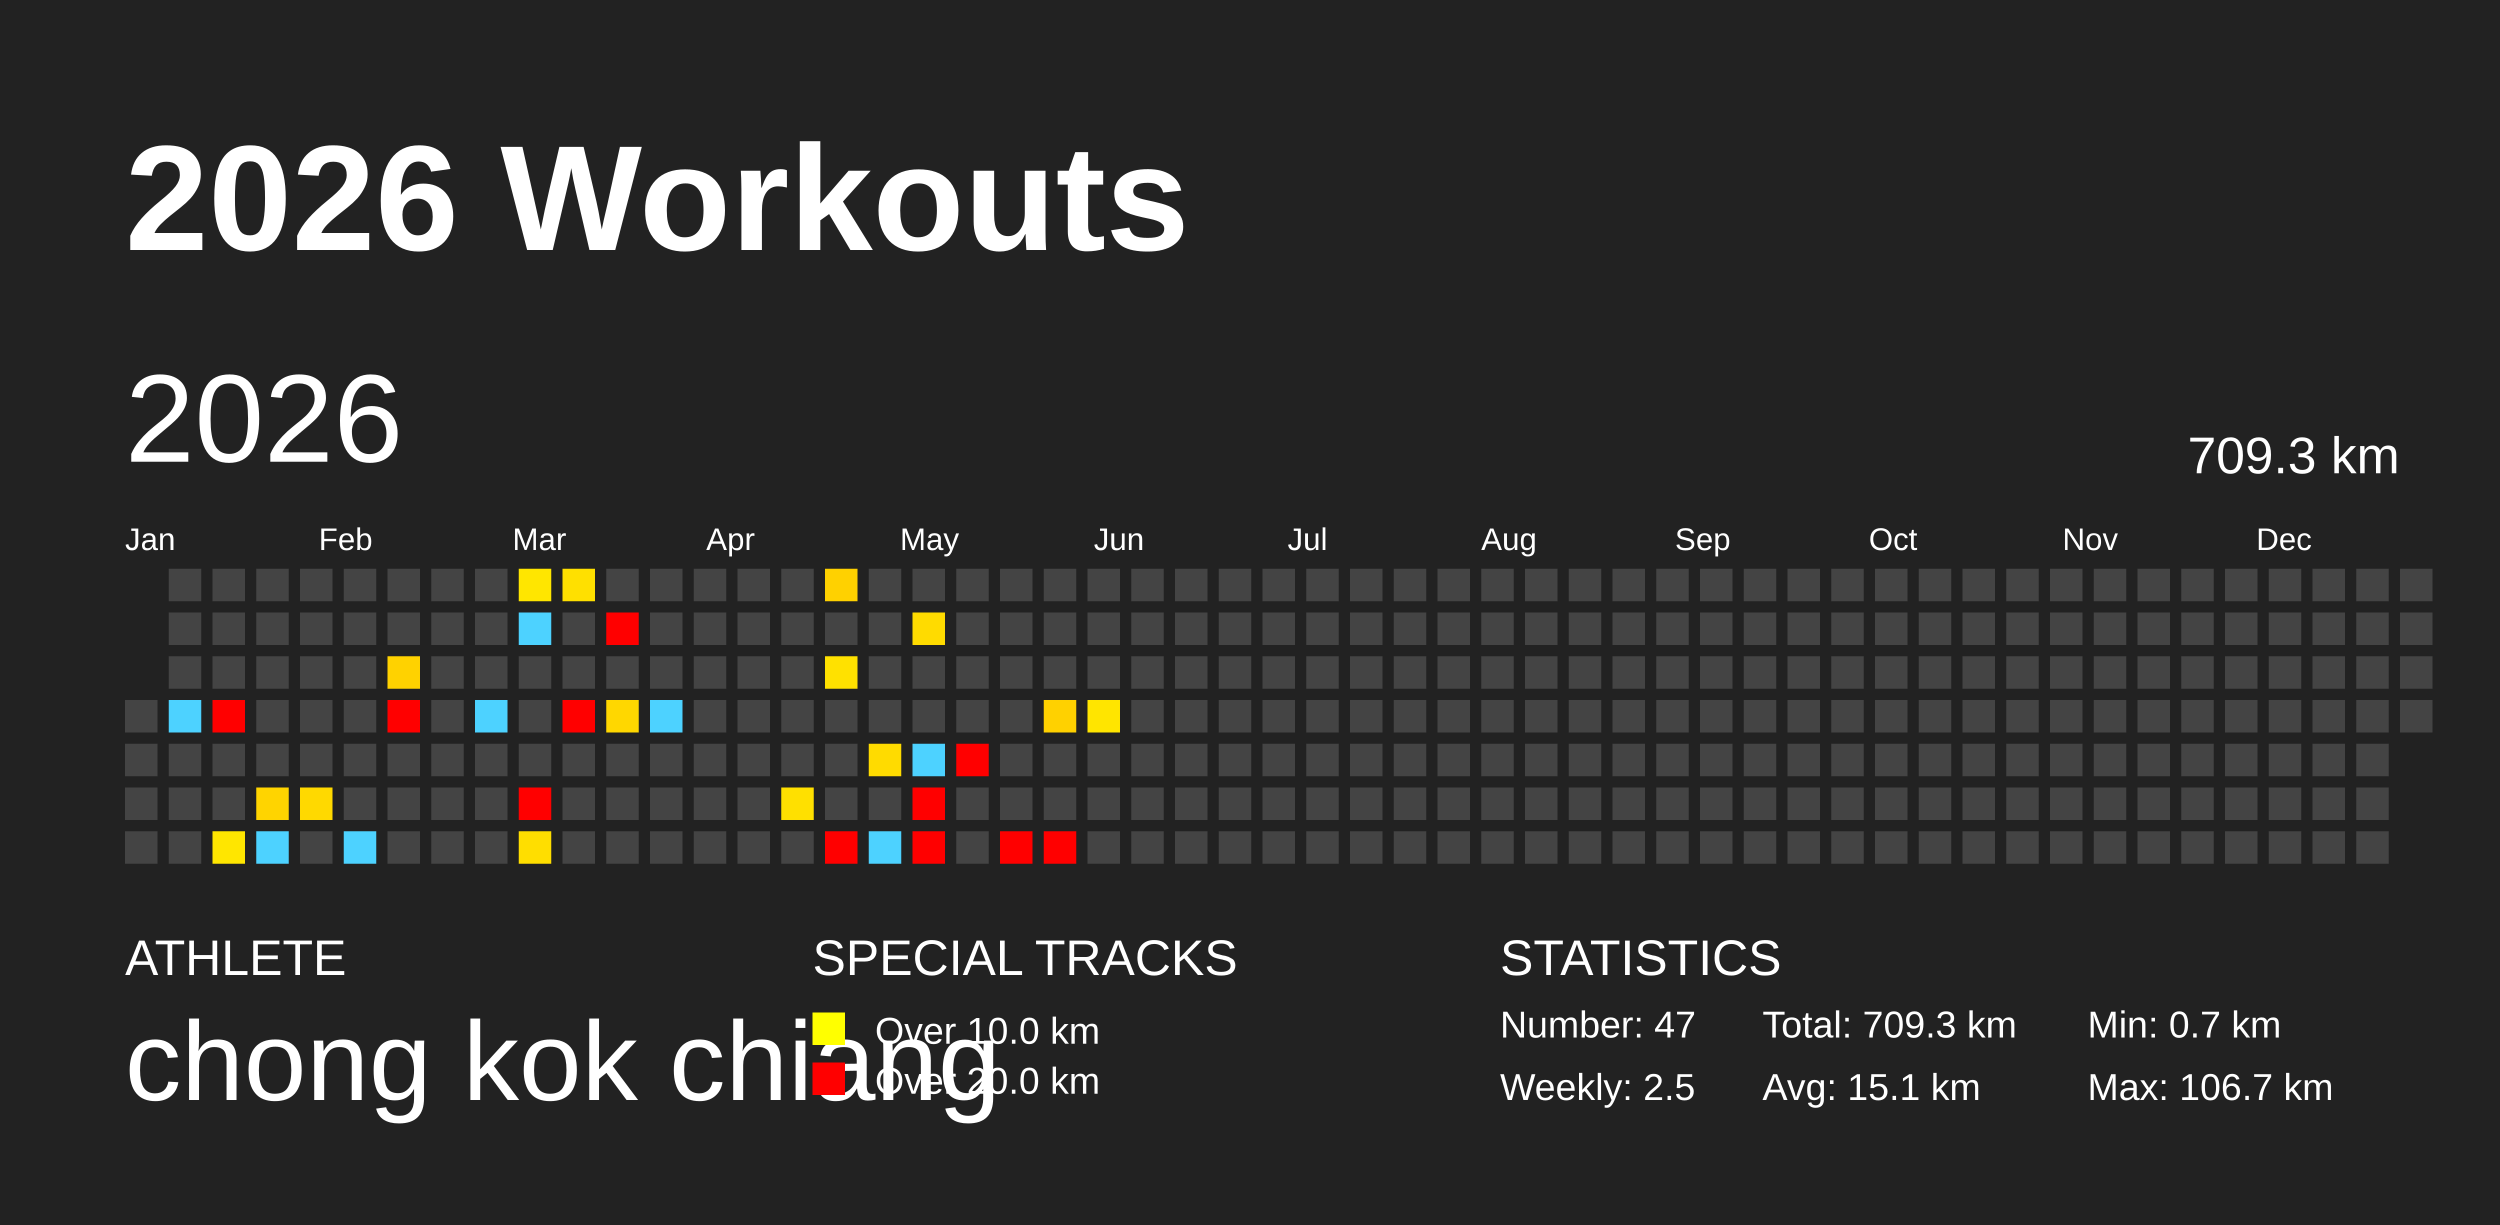
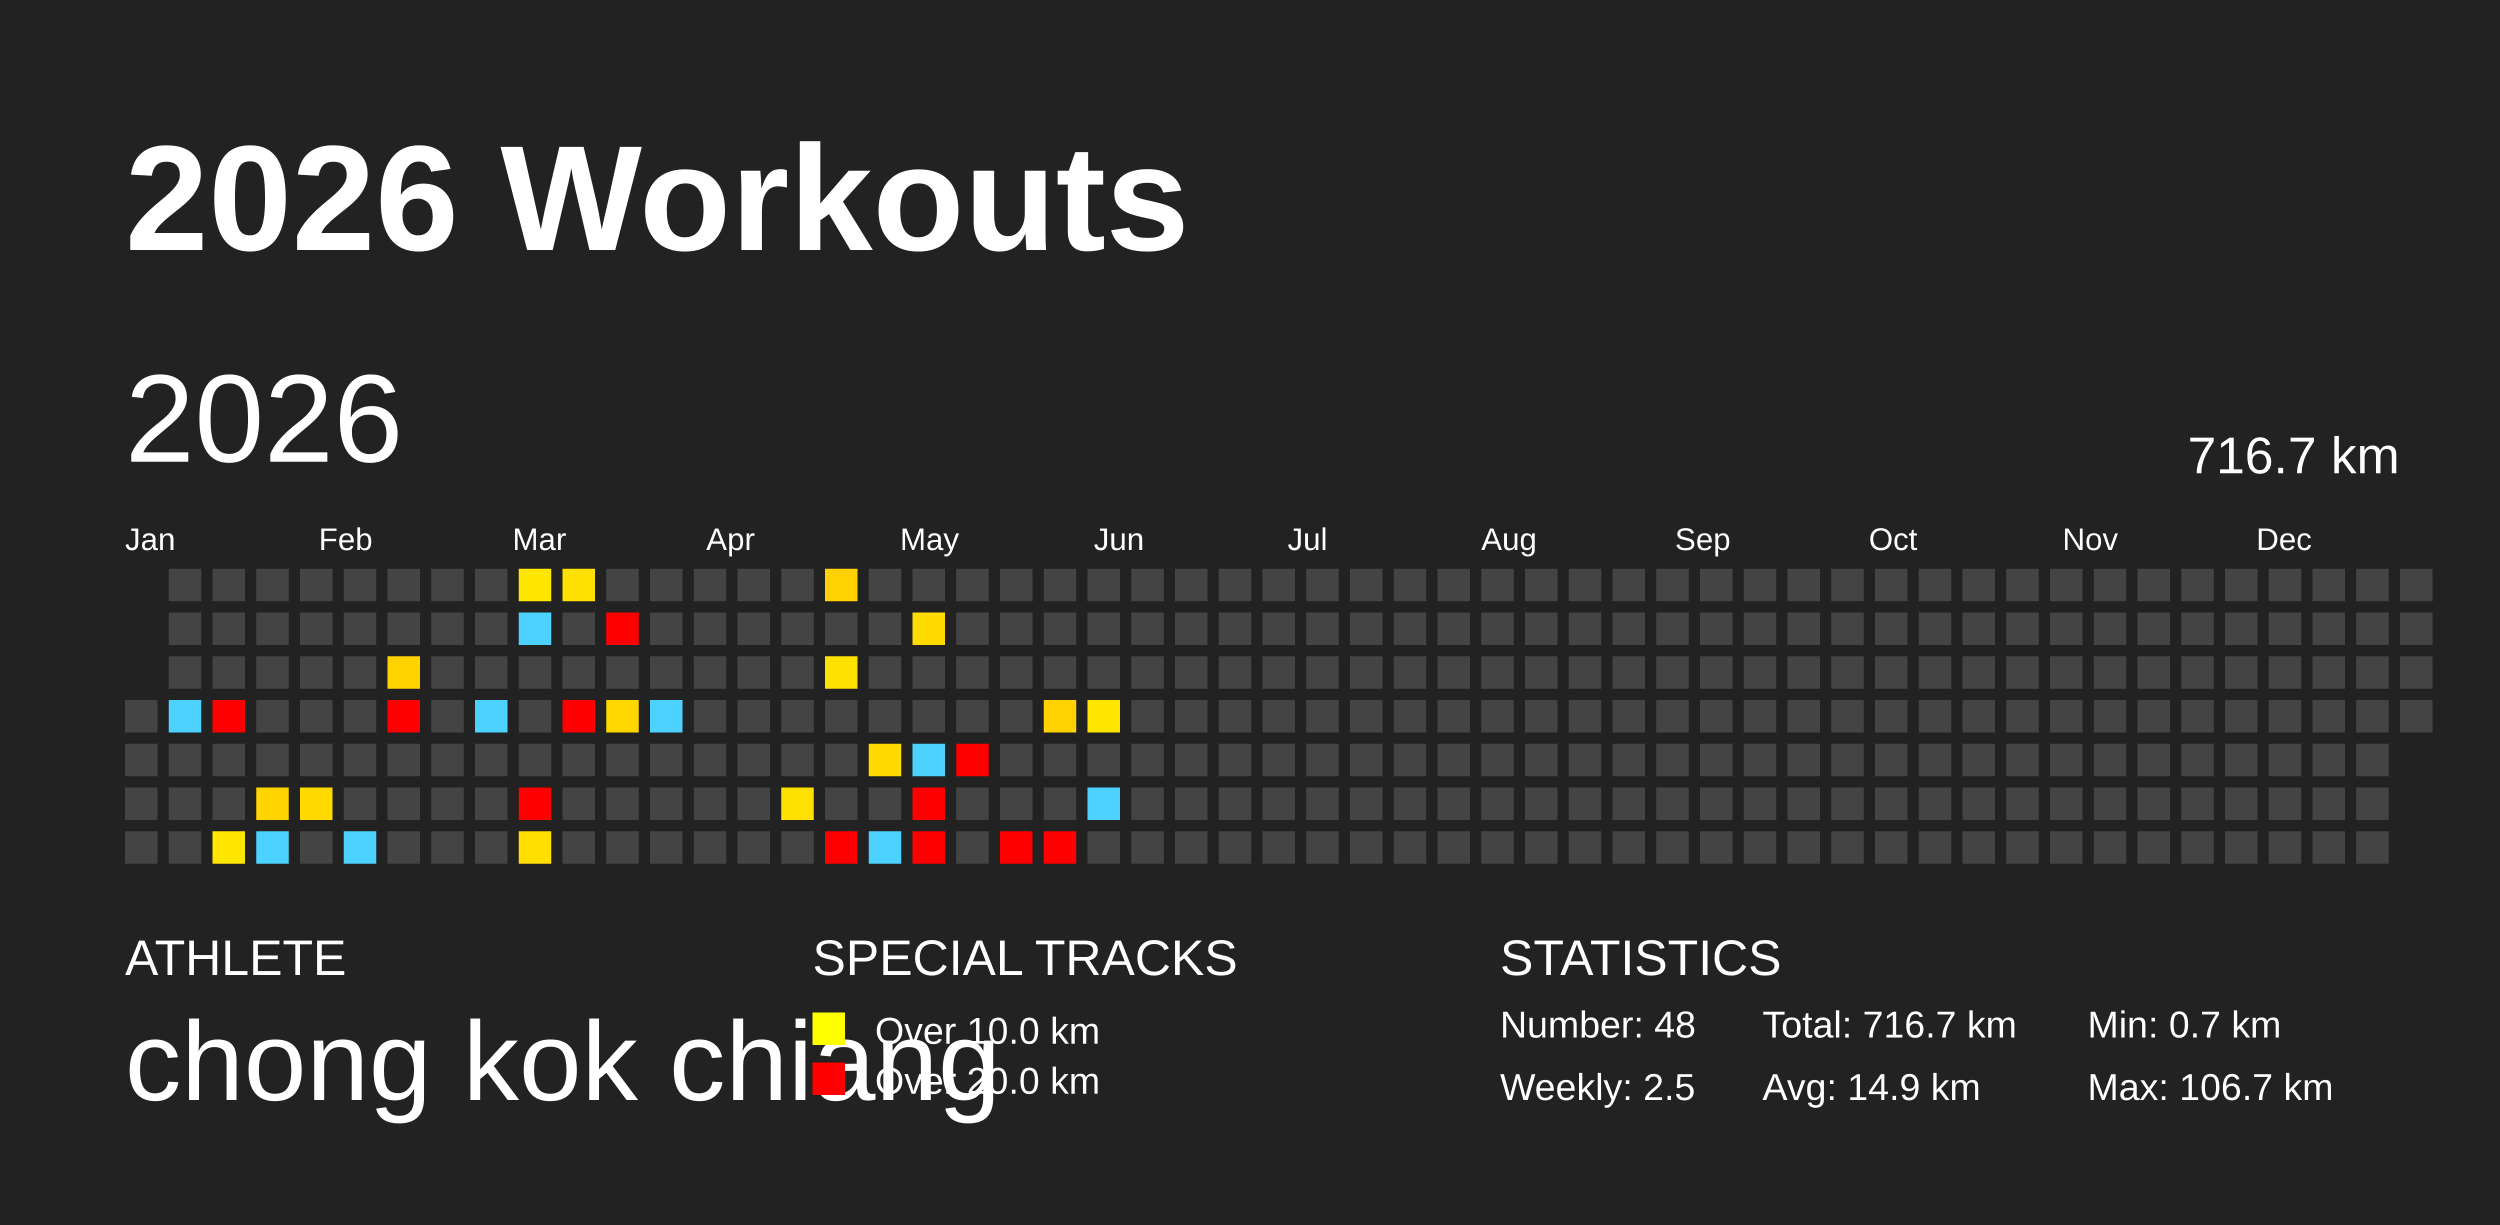
<svg xmlns="http://www.w3.org/2000/svg" baseProfile="full" height="98mm" version="1.1" viewBox="0,0,200,98" width="200mm">
  <defs />
  <rect fill="#222222" height="98" width="200" x="0" y="0" />
  <text fill="#FFFFFF" style="font-size:12px; font-family:Arial; font-weight:bold;" x="10" y="20">2026 Workouts</text>
  <text fill="#FFFFFF" style="font-size:4px; font-family:Arial" x="10" y="78">ATHLETE</text>
  <text fill="#FFFFFF" style="font-size:9px; font-family:Arial" x="10" y="88">chong kok chiang</text>
  <text fill="#FFFFFF" style="font-size:4px; font-family:Arial" x="65" y="78">SPECIAL TRACKS</text>
  <rect fill="yellow" height="2.6" width="2.6" x="65" y="81" />
  <text fill="#FFFFFF" style="font-size:3px; font-family:Arial" x="70" y="83.5">Over 10.0 km</text>
  <rect fill="red" height="2.6" width="2.6" x="65" y="85" />
  <text fill="#FFFFFF" style="font-size:3px; font-family:Arial" x="70" y="87.5">Over 20.0 km</text>
  <text fill="#FFFFFF" style="font-size:4px; font-family:Arial" x="120" y="78">STATISTICS</text>
-   <text fill="#FFFFFF" style="font-size:3px; font-family:Arial" x="120" y="83">Number: 47</text>
+   <text fill="#FFFFFF" style="font-size:3px; font-family:Arial" x="120" y="83">Number: 48</text>
  <text fill="#FFFFFF" style="font-size:3px; font-family:Arial" x="120" y="88">Weekly: 2.5</text>
-   <text fill="#FFFFFF" style="font-size:3px; font-family:Arial" x="141" y="83">Total: 709.3 km</text>
-   <text fill="#FFFFFF" style="font-size:3px; font-family:Arial" x="141" y="88">Avg: 15.1 km</text>
+   <text fill="#FFFFFF" style="font-size:3px; font-family:Arial" x="141" y="83">Total: 716.7 km</text>
+   <text fill="#FFFFFF" style="font-size:3px; font-family:Arial" x="141" y="88">Avg: 14.9 km</text>
  <text fill="#FFFFFF" style="font-size:3px; font-family:Arial" x="167" y="83">Min: 0.7 km</text>
  <text fill="#FFFFFF" style="font-size:3px; font-family:Arial" x="167" y="88">Max: 106.7 km</text>
  <text dominant-baseline="hanging" fill="#FFFFFF" style="font-size:10.0px; font-family:Arial;" x="10" y="30">2026</text>
-   <text dominant-baseline="hanging" fill="#FFFFFF" style="font-size:4.125px; font-family:Arial;" x="175" y="35">709.3 km</text>
+   <text dominant-baseline="hanging" fill="#FFFFFF" style="font-size:4.125px; font-family:Arial;" x="175" y="35">716.7 km</text>
  <text fill="#FFFFFF" style="font-size:2.5px; font-family:Arial" x="10.0" y="44">Jan</text>
  <text fill="#FFFFFF" style="font-size:2.5px; font-family:Arial" x="25.5" y="44">Feb</text>
  <text fill="#FFFFFF" style="font-size:2.5px; font-family:Arial" x="41.0" y="44">Mar</text>
  <text fill="#FFFFFF" style="font-size:2.5px; font-family:Arial" x="56.5" y="44">Apr</text>
  <text fill="#FFFFFF" style="font-size:2.5px; font-family:Arial" x="72.0" y="44">May</text>
  <text fill="#FFFFFF" style="font-size:2.5px; font-family:Arial" x="87.5" y="44">Jun</text>
  <text fill="#FFFFFF" style="font-size:2.5px; font-family:Arial" x="103.0" y="44">Jul</text>
  <text fill="#FFFFFF" style="font-size:2.5px; font-family:Arial" x="118.5" y="44">Aug</text>
  <text fill="#FFFFFF" style="font-size:2.5px; font-family:Arial" x="134.0" y="44">Sep</text>
  <text fill="#FFFFFF" style="font-size:2.5px; font-family:Arial" x="149.5" y="44">Oct</text>
  <text fill="#FFFFFF" style="font-size:2.5px; font-family:Arial" x="165.0" y="44">Nov</text>
  <text fill="#FFFFFF" style="font-size:2.5px; font-family:Arial" x="180.5" y="44">Dec</text>
  <rect fill="#444444" height="2.6" width="2.6" x="10.0" y="56.0" />
  <rect fill="#444444" height="2.6" width="2.6" x="10.0" y="59.5" />
  <rect fill="#444444" height="2.6" width="2.6" x="10.0" y="63.0" />
  <rect fill="#444444" height="2.6" width="2.6" x="10.0" y="66.5" />
  <rect fill="#444444" height="2.6" width="2.6" x="13.5" y="45.5" />
  <rect fill="#444444" height="2.6" width="2.6" x="13.5" y="49.0" />
  <rect fill="#444444" height="2.6" width="2.6" x="13.5" y="52.5" />
  <rect fill="#4dd2ff" height="2.6" width="2.6" x="13.5" y="56.0" />
  <rect fill="#444444" height="2.6" width="2.6" x="13.5" y="59.5" />
  <rect fill="#444444" height="2.6" width="2.6" x="13.5" y="63.0" />
  <rect fill="#444444" height="2.6" width="2.6" x="13.5" y="66.5" />
  <rect fill="#444444" height="2.6" width="2.6" x="17.0" y="45.5" />
  <rect fill="#444444" height="2.6" width="2.6" x="17.0" y="49.0" />
  <rect fill="#444444" height="2.6" width="2.6" x="17.0" y="52.5" />
  <rect fill="red" height="2.6" width="2.6" x="17.0" y="56.0" />
  <rect fill="#444444" height="2.6" width="2.6" x="17.0" y="59.5" />
  <rect fill="#444444" height="2.6" width="2.6" x="17.0" y="63.0" />
  <rect fill="#ffe600" height="2.6" width="2.6" x="17.0" y="66.5" />
  <rect fill="#444444" height="2.6" width="2.6" x="20.5" y="45.5" />
  <rect fill="#444444" height="2.6" width="2.6" x="20.5" y="49.0" />
  <rect fill="#444444" height="2.6" width="2.6" x="20.5" y="52.5" />
  <rect fill="#444444" height="2.6" width="2.6" x="20.5" y="56.0" />
  <rect fill="#444444" height="2.6" width="2.6" x="20.5" y="59.5" />
  <rect fill="#ffd400" height="2.6" width="2.6" x="20.5" y="63.0" />
  <rect fill="#4dd2ff" height="2.6" width="2.6" x="20.5" y="66.5" />
  <rect fill="#444444" height="2.6" width="2.6" x="24.0" y="45.5" />
  <rect fill="#444444" height="2.6" width="2.6" x="24.0" y="49.0" />
  <rect fill="#444444" height="2.6" width="2.6" x="24.0" y="52.5" />
  <rect fill="#444444" height="2.6" width="2.6" x="24.0" y="56.0" />
  <rect fill="#444444" height="2.6" width="2.6" x="24.0" y="59.5" />
  <rect fill="#ffd900" height="2.6" width="2.6" x="24.0" y="63.0" />
  <rect fill="#444444" height="2.6" width="2.6" x="24.0" y="66.5" />
  <rect fill="#444444" height="2.6" width="2.6" x="27.5" y="45.5" />
  <rect fill="#444444" height="2.6" width="2.6" x="27.5" y="49.0" />
  <rect fill="#444444" height="2.6" width="2.6" x="27.5" y="52.5" />
  <rect fill="#444444" height="2.6" width="2.6" x="27.5" y="56.0" />
  <rect fill="#444444" height="2.6" width="2.6" x="27.5" y="59.5" />
  <rect fill="#444444" height="2.6" width="2.6" x="27.5" y="63.0" />
  <rect fill="#4dd2ff" height="2.6" width="2.6" x="27.5" y="66.5" />
  <rect fill="#444444" height="2.6" width="2.6" x="31.0" y="45.5" />
  <rect fill="#444444" height="2.6" width="2.6" x="31.0" y="49.0" />
  <rect fill="#ffd200" height="2.6" width="2.6" x="31.0" y="52.5" />
  <rect fill="red" height="2.6" width="2.6" x="31.0" y="56.0" />
  <rect fill="#444444" height="2.6" width="2.6" x="31.0" y="59.5" />
  <rect fill="#444444" height="2.6" width="2.6" x="31.0" y="63.0" />
  <rect fill="#444444" height="2.6" width="2.6" x="31.0" y="66.5" />
  <rect fill="#444444" height="2.6" width="2.6" x="34.5" y="45.5" />
  <rect fill="#444444" height="2.6" width="2.6" x="34.5" y="49.0" />
  <rect fill="#444444" height="2.6" width="2.6" x="34.5" y="52.5" />
  <rect fill="#444444" height="2.6" width="2.6" x="34.5" y="56.0" />
  <rect fill="#444444" height="2.6" width="2.6" x="34.5" y="59.5" />
  <rect fill="#444444" height="2.6" width="2.6" x="34.5" y="63.0" />
  <rect fill="#444444" height="2.6" width="2.6" x="34.5" y="66.5" />
  <rect fill="#444444" height="2.6" width="2.6" x="38.0" y="45.5" />
  <rect fill="#444444" height="2.6" width="2.6" x="38.0" y="49.0" />
  <rect fill="#444444" height="2.6" width="2.6" x="38.0" y="52.5" />
  <rect fill="#4dd2ff" height="2.6" width="2.6" x="38.0" y="56.0" />
  <rect fill="#444444" height="2.6" width="2.6" x="38.0" y="59.5" />
  <rect fill="#444444" height="2.6" width="2.6" x="38.0" y="63.0" />
  <rect fill="#444444" height="2.6" width="2.6" x="38.0" y="66.5" />
  <rect fill="#ffe600" height="2.6" width="2.6" x="41.5" y="45.5" />
  <rect fill="#4dd2ff" height="2.6" width="2.6" x="41.5" y="49.0" />
  <rect fill="#444444" height="2.6" width="2.6" x="41.5" y="52.5" />
  <rect fill="#444444" height="2.6" width="2.6" x="41.5" y="56.0" />
  <rect fill="#444444" height="2.6" width="2.6" x="41.5" y="59.5" />
  <rect fill="red" height="2.6" width="2.6" x="41.5" y="63.0" />
  <rect fill="#ffde00" height="2.6" width="2.6" x="41.5" y="66.5" />
  <rect fill="#ffe000" height="2.6" width="2.6" x="45.0" y="45.5" />
  <rect fill="#444444" height="2.6" width="2.6" x="45.0" y="49.0" />
  <rect fill="#444444" height="2.6" width="2.6" x="45.0" y="52.5" />
  <rect fill="red" height="2.6" width="2.6" x="45.0" y="56.0" />
  <rect fill="#444444" height="2.6" width="2.6" x="45.0" y="59.5" />
  <rect fill="#444444" height="2.6" width="2.6" x="45.0" y="63.0" />
  <rect fill="#444444" height="2.6" width="2.6" x="45.0" y="66.5" />
  <rect fill="#444444" height="2.6" width="2.6" x="48.5" y="45.5" />
  <rect fill="red" height="2.6" width="2.6" x="48.5" y="49.0" />
  <rect fill="#444444" height="2.6" width="2.6" x="48.5" y="52.5" />
  <rect fill="#ffd700" height="2.6" width="2.6" x="48.5" y="56.0" />
  <rect fill="#444444" height="2.6" width="2.6" x="48.5" y="59.5" />
  <rect fill="#444444" height="2.6" width="2.6" x="48.5" y="63.0" />
  <rect fill="#444444" height="2.6" width="2.6" x="48.5" y="66.5" />
  <rect fill="#444444" height="2.6" width="2.6" x="52.0" y="45.5" />
  <rect fill="#444444" height="2.6" width="2.6" x="52.0" y="49.0" />
  <rect fill="#444444" height="2.6" width="2.6" x="52.0" y="52.5" />
  <rect fill="#4dd2ff" height="2.6" width="2.6" x="52.0" y="56.0" />
  <rect fill="#444444" height="2.6" width="2.6" x="52.0" y="59.5" />
  <rect fill="#444444" height="2.6" width="2.6" x="52.0" y="63.0" />
  <rect fill="#444444" height="2.6" width="2.6" x="52.0" y="66.5" />
  <rect fill="#444444" height="2.6" width="2.6" x="55.5" y="45.5" />
  <rect fill="#444444" height="2.6" width="2.6" x="55.5" y="49.0" />
  <rect fill="#444444" height="2.6" width="2.6" x="55.5" y="52.5" />
  <rect fill="#444444" height="2.6" width="2.6" x="55.5" y="56.0" />
  <rect fill="#444444" height="2.6" width="2.6" x="55.5" y="59.5" />
  <rect fill="#444444" height="2.6" width="2.6" x="55.5" y="63.0" />
  <rect fill="#444444" height="2.6" width="2.6" x="55.5" y="66.5" />
  <rect fill="#444444" height="2.6" width="2.6" x="59.0" y="45.5" />
  <rect fill="#444444" height="2.6" width="2.6" x="59.0" y="49.0" />
  <rect fill="#444444" height="2.6" width="2.6" x="59.0" y="52.5" />
  <rect fill="#444444" height="2.6" width="2.6" x="59.0" y="56.0" />
  <rect fill="#444444" height="2.6" width="2.6" x="59.0" y="59.5" />
  <rect fill="#444444" height="2.6" width="2.6" x="59.0" y="63.0" />
  <rect fill="#444444" height="2.6" width="2.6" x="59.0" y="66.5" />
  <rect fill="#444444" height="2.6" width="2.6" x="62.5" y="45.5" />
  <rect fill="#444444" height="2.6" width="2.6" x="62.5" y="49.0" />
  <rect fill="#444444" height="2.6" width="2.6" x="62.5" y="52.5" />
  <rect fill="#444444" height="2.6" width="2.6" x="62.5" y="56.0" />
  <rect fill="#444444" height="2.6" width="2.6" x="62.5" y="59.5" />
  <rect fill="#ffe000" height="2.6" width="2.6" x="62.5" y="63.0" />
  <rect fill="#444444" height="2.6" width="2.6" x="62.5" y="66.5" />
  <rect fill="#ffd100" height="2.6" width="2.6" x="66.0" y="45.5" />
  <rect fill="#444444" height="2.6" width="2.6" x="66.0" y="49.0" />
  <rect fill="#ffe100" height="2.6" width="2.6" x="66.0" y="52.5" />
  <rect fill="#444444" height="2.6" width="2.6" x="66.0" y="56.0" />
  <rect fill="#444444" height="2.6" width="2.6" x="66.0" y="59.5" />
  <rect fill="#444444" height="2.6" width="2.6" x="66.0" y="63.0" />
  <rect fill="red" height="2.6" width="2.6" x="66.0" y="66.5" />
  <rect fill="#444444" height="2.6" width="2.6" x="69.5" y="45.5" />
  <rect fill="#444444" height="2.6" width="2.6" x="69.5" y="49.0" />
  <rect fill="#444444" height="2.6" width="2.6" x="69.5" y="52.5" />
  <rect fill="#444444" height="2.6" width="2.6" x="69.5" y="56.0" />
  <rect fill="#ffdb00" height="2.6" width="2.6" x="69.5" y="59.5" />
  <rect fill="#444444" height="2.6" width="2.6" x="69.5" y="63.0" />
  <rect fill="#4dd2ff" height="2.6" width="2.6" x="69.5" y="66.5" />
  <rect fill="#444444" height="2.6" width="2.6" x="73.0" y="45.5" />
  <rect fill="#ffdb00" height="2.6" width="2.6" x="73.0" y="49.0" />
  <rect fill="#444444" height="2.6" width="2.6" x="73.0" y="52.5" />
  <rect fill="#444444" height="2.6" width="2.6" x="73.0" y="56.0" />
  <rect fill="#4dd2ff" height="2.6" width="2.6" x="73.0" y="59.5" />
  <rect fill="red" height="2.6" width="2.6" x="73.0" y="63.0" />
  <rect fill="red" height="2.6" width="2.6" x="73.0" y="66.5" />
  <rect fill="#444444" height="2.6" width="2.6" x="76.5" y="45.5" />
  <rect fill="#444444" height="2.6" width="2.6" x="76.5" y="49.0" />
  <rect fill="#444444" height="2.6" width="2.6" x="76.5" y="52.5" />
  <rect fill="#444444" height="2.6" width="2.6" x="76.5" y="56.0" />
  <rect fill="red" height="2.6" width="2.6" x="76.5" y="59.5" />
  <rect fill="#444444" height="2.6" width="2.6" x="76.5" y="63.0" />
  <rect fill="#444444" height="2.6" width="2.6" x="76.5" y="66.5" />
  <rect fill="#444444" height="2.6" width="2.6" x="80.0" y="45.5" />
  <rect fill="#444444" height="2.6" width="2.6" x="80.0" y="49.0" />
  <rect fill="#444444" height="2.6" width="2.6" x="80.0" y="52.5" />
  <rect fill="#444444" height="2.6" width="2.6" x="80.0" y="56.0" />
  <rect fill="#444444" height="2.6" width="2.6" x="80.0" y="59.5" />
  <rect fill="#444444" height="2.6" width="2.6" x="80.0" y="63.0" />
  <rect fill="red" height="2.6" width="2.6" x="80.0" y="66.5" />
  <rect fill="#444444" height="2.6" width="2.6" x="83.5" y="45.5" />
  <rect fill="#444444" height="2.6" width="2.6" x="83.5" y="49.0" />
  <rect fill="#444444" height="2.6" width="2.6" x="83.5" y="52.5" />
  <rect fill="#ffd100" height="2.6" width="2.6" x="83.5" y="56.0" />
  <rect fill="#444444" height="2.6" width="2.6" x="83.5" y="59.5" />
  <rect fill="#444444" height="2.6" width="2.6" x="83.5" y="63.0" />
  <rect fill="red" height="2.6" width="2.6" x="83.5" y="66.5" />
  <rect fill="#444444" height="2.6" width="2.6" x="87.0" y="45.5" />
  <rect fill="#444444" height="2.6" width="2.6" x="87.0" y="49.0" />
  <rect fill="#444444" height="2.6" width="2.6" x="87.0" y="52.5" />
  <rect fill="#ffe500" height="2.6" width="2.6" x="87.0" y="56.0" />
  <rect fill="#444444" height="2.6" width="2.6" x="87.0" y="59.5" />
-   <rect fill="#444444" height="2.6" width="2.6" x="87.0" y="63.0" />
+   <rect fill="#4dd2ff" height="2.6" width="2.6" x="87.0" y="63.0" />
  <rect fill="#444444" height="2.6" width="2.6" x="87.0" y="66.5" />
  <rect fill="#444444" height="2.6" width="2.6" x="90.5" y="45.5" />
  <rect fill="#444444" height="2.6" width="2.6" x="90.5" y="49.0" />
  <rect fill="#444444" height="2.6" width="2.6" x="90.5" y="52.5" />
  <rect fill="#444444" height="2.6" width="2.6" x="90.5" y="56.0" />
  <rect fill="#444444" height="2.6" width="2.6" x="90.5" y="59.5" />
  <rect fill="#444444" height="2.6" width="2.6" x="90.5" y="63.0" />
  <rect fill="#444444" height="2.6" width="2.6" x="90.5" y="66.5" />
  <rect fill="#444444" height="2.6" width="2.6" x="94.0" y="45.5" />
  <rect fill="#444444" height="2.6" width="2.6" x="94.0" y="49.0" />
  <rect fill="#444444" height="2.6" width="2.6" x="94.0" y="52.5" />
  <rect fill="#444444" height="2.6" width="2.6" x="94.0" y="56.0" />
  <rect fill="#444444" height="2.6" width="2.6" x="94.0" y="59.5" />
  <rect fill="#444444" height="2.6" width="2.6" x="94.0" y="63.0" />
  <rect fill="#444444" height="2.6" width="2.6" x="94.0" y="66.5" />
  <rect fill="#444444" height="2.6" width="2.6" x="97.5" y="45.5" />
  <rect fill="#444444" height="2.6" width="2.6" x="97.5" y="49.0" />
  <rect fill="#444444" height="2.6" width="2.6" x="97.5" y="52.5" />
  <rect fill="#444444" height="2.6" width="2.6" x="97.5" y="56.0" />
  <rect fill="#444444" height="2.6" width="2.6" x="97.5" y="59.5" />
  <rect fill="#444444" height="2.6" width="2.6" x="97.5" y="63.0" />
  <rect fill="#444444" height="2.6" width="2.6" x="97.5" y="66.5" />
  <rect fill="#444444" height="2.6" width="2.6" x="101.0" y="45.5" />
  <rect fill="#444444" height="2.6" width="2.6" x="101.0" y="49.0" />
  <rect fill="#444444" height="2.6" width="2.6" x="101.0" y="52.5" />
  <rect fill="#444444" height="2.6" width="2.6" x="101.0" y="56.0" />
  <rect fill="#444444" height="2.6" width="2.6" x="101.0" y="59.5" />
  <rect fill="#444444" height="2.6" width="2.6" x="101.0" y="63.0" />
  <rect fill="#444444" height="2.6" width="2.6" x="101.0" y="66.5" />
  <rect fill="#444444" height="2.6" width="2.6" x="104.5" y="45.5" />
  <rect fill="#444444" height="2.6" width="2.6" x="104.5" y="49.0" />
  <rect fill="#444444" height="2.6" width="2.6" x="104.5" y="52.5" />
  <rect fill="#444444" height="2.6" width="2.6" x="104.5" y="56.0" />
  <rect fill="#444444" height="2.6" width="2.6" x="104.5" y="59.5" />
  <rect fill="#444444" height="2.6" width="2.6" x="104.5" y="63.0" />
  <rect fill="#444444" height="2.6" width="2.6" x="104.5" y="66.5" />
  <rect fill="#444444" height="2.6" width="2.6" x="108.0" y="45.5" />
  <rect fill="#444444" height="2.6" width="2.6" x="108.0" y="49.0" />
  <rect fill="#444444" height="2.6" width="2.6" x="108.0" y="52.5" />
  <rect fill="#444444" height="2.6" width="2.6" x="108.0" y="56.0" />
  <rect fill="#444444" height="2.6" width="2.6" x="108.0" y="59.5" />
  <rect fill="#444444" height="2.6" width="2.6" x="108.0" y="63.0" />
  <rect fill="#444444" height="2.6" width="2.6" x="108.0" y="66.5" />
  <rect fill="#444444" height="2.6" width="2.6" x="111.5" y="45.5" />
  <rect fill="#444444" height="2.6" width="2.6" x="111.5" y="49.0" />
  <rect fill="#444444" height="2.6" width="2.6" x="111.5" y="52.5" />
  <rect fill="#444444" height="2.6" width="2.6" x="111.5" y="56.0" />
  <rect fill="#444444" height="2.6" width="2.6" x="111.5" y="59.5" />
  <rect fill="#444444" height="2.6" width="2.6" x="111.5" y="63.0" />
  <rect fill="#444444" height="2.6" width="2.6" x="111.5" y="66.5" />
  <rect fill="#444444" height="2.6" width="2.6" x="115.0" y="45.5" />
  <rect fill="#444444" height="2.6" width="2.6" x="115.0" y="49.0" />
  <rect fill="#444444" height="2.6" width="2.6" x="115.0" y="52.5" />
  <rect fill="#444444" height="2.6" width="2.6" x="115.0" y="56.0" />
  <rect fill="#444444" height="2.6" width="2.6" x="115.0" y="59.5" />
  <rect fill="#444444" height="2.6" width="2.6" x="115.0" y="63.0" />
  <rect fill="#444444" height="2.6" width="2.6" x="115.0" y="66.5" />
  <rect fill="#444444" height="2.6" width="2.6" x="118.5" y="45.5" />
  <rect fill="#444444" height="2.6" width="2.6" x="118.5" y="49.0" />
  <rect fill="#444444" height="2.6" width="2.6" x="118.5" y="52.5" />
  <rect fill="#444444" height="2.6" width="2.6" x="118.5" y="56.0" />
  <rect fill="#444444" height="2.6" width="2.6" x="118.5" y="59.5" />
  <rect fill="#444444" height="2.6" width="2.6" x="118.5" y="63.0" />
  <rect fill="#444444" height="2.6" width="2.6" x="118.5" y="66.5" />
  <rect fill="#444444" height="2.6" width="2.6" x="122.0" y="45.5" />
  <rect fill="#444444" height="2.6" width="2.6" x="122.0" y="49.0" />
  <rect fill="#444444" height="2.6" width="2.6" x="122.0" y="52.5" />
  <rect fill="#444444" height="2.6" width="2.6" x="122.0" y="56.0" />
  <rect fill="#444444" height="2.6" width="2.6" x="122.0" y="59.5" />
  <rect fill="#444444" height="2.6" width="2.6" x="122.0" y="63.0" />
  <rect fill="#444444" height="2.6" width="2.6" x="122.0" y="66.5" />
  <rect fill="#444444" height="2.6" width="2.6" x="125.5" y="45.5" />
  <rect fill="#444444" height="2.6" width="2.6" x="125.5" y="49.0" />
  <rect fill="#444444" height="2.6" width="2.6" x="125.5" y="52.5" />
  <rect fill="#444444" height="2.6" width="2.6" x="125.5" y="56.0" />
  <rect fill="#444444" height="2.6" width="2.6" x="125.5" y="59.5" />
  <rect fill="#444444" height="2.6" width="2.6" x="125.5" y="63.0" />
  <rect fill="#444444" height="2.6" width="2.6" x="125.5" y="66.5" />
  <rect fill="#444444" height="2.6" width="2.6" x="129.0" y="45.5" />
  <rect fill="#444444" height="2.6" width="2.6" x="129.0" y="49.0" />
  <rect fill="#444444" height="2.6" width="2.6" x="129.0" y="52.5" />
  <rect fill="#444444" height="2.6" width="2.6" x="129.0" y="56.0" />
  <rect fill="#444444" height="2.6" width="2.6" x="129.0" y="59.5" />
  <rect fill="#444444" height="2.6" width="2.6" x="129.0" y="63.0" />
  <rect fill="#444444" height="2.6" width="2.6" x="129.0" y="66.5" />
  <rect fill="#444444" height="2.6" width="2.6" x="132.5" y="45.5" />
  <rect fill="#444444" height="2.6" width="2.6" x="132.5" y="49.0" />
  <rect fill="#444444" height="2.6" width="2.6" x="132.5" y="52.5" />
  <rect fill="#444444" height="2.6" width="2.6" x="132.5" y="56.0" />
  <rect fill="#444444" height="2.6" width="2.6" x="132.5" y="59.5" />
  <rect fill="#444444" height="2.6" width="2.6" x="132.5" y="63.0" />
  <rect fill="#444444" height="2.6" width="2.6" x="132.5" y="66.5" />
  <rect fill="#444444" height="2.6" width="2.6" x="136.0" y="45.5" />
  <rect fill="#444444" height="2.6" width="2.6" x="136.0" y="49.0" />
  <rect fill="#444444" height="2.6" width="2.6" x="136.0" y="52.5" />
  <rect fill="#444444" height="2.6" width="2.6" x="136.0" y="56.0" />
  <rect fill="#444444" height="2.6" width="2.6" x="136.0" y="59.5" />
  <rect fill="#444444" height="2.6" width="2.6" x="136.0" y="63.0" />
  <rect fill="#444444" height="2.6" width="2.6" x="136.0" y="66.5" />
  <rect fill="#444444" height="2.6" width="2.6" x="139.5" y="45.5" />
  <rect fill="#444444" height="2.6" width="2.6" x="139.5" y="49.0" />
  <rect fill="#444444" height="2.6" width="2.6" x="139.5" y="52.5" />
  <rect fill="#444444" height="2.6" width="2.6" x="139.5" y="56.0" />
  <rect fill="#444444" height="2.6" width="2.6" x="139.5" y="59.5" />
  <rect fill="#444444" height="2.6" width="2.6" x="139.5" y="63.0" />
  <rect fill="#444444" height="2.6" width="2.6" x="139.5" y="66.5" />
  <rect fill="#444444" height="2.6" width="2.6" x="143.0" y="45.5" />
  <rect fill="#444444" height="2.6" width="2.6" x="143.0" y="49.0" />
  <rect fill="#444444" height="2.6" width="2.6" x="143.0" y="52.5" />
  <rect fill="#444444" height="2.6" width="2.6" x="143.0" y="56.0" />
  <rect fill="#444444" height="2.6" width="2.6" x="143.0" y="59.5" />
  <rect fill="#444444" height="2.6" width="2.6" x="143.0" y="63.0" />
  <rect fill="#444444" height="2.6" width="2.6" x="143.0" y="66.5" />
  <rect fill="#444444" height="2.6" width="2.6" x="146.5" y="45.5" />
  <rect fill="#444444" height="2.6" width="2.6" x="146.5" y="49.0" />
  <rect fill="#444444" height="2.6" width="2.6" x="146.5" y="52.5" />
  <rect fill="#444444" height="2.6" width="2.6" x="146.5" y="56.0" />
  <rect fill="#444444" height="2.6" width="2.6" x="146.5" y="59.5" />
  <rect fill="#444444" height="2.6" width="2.6" x="146.5" y="63.0" />
  <rect fill="#444444" height="2.6" width="2.6" x="146.5" y="66.5" />
  <rect fill="#444444" height="2.6" width="2.6" x="150.0" y="45.5" />
  <rect fill="#444444" height="2.6" width="2.6" x="150.0" y="49.0" />
  <rect fill="#444444" height="2.6" width="2.6" x="150.0" y="52.5" />
  <rect fill="#444444" height="2.6" width="2.6" x="150.0" y="56.0" />
  <rect fill="#444444" height="2.6" width="2.6" x="150.0" y="59.5" />
  <rect fill="#444444" height="2.6" width="2.6" x="150.0" y="63.0" />
  <rect fill="#444444" height="2.6" width="2.6" x="150.0" y="66.5" />
  <rect fill="#444444" height="2.6" width="2.6" x="153.5" y="45.5" />
  <rect fill="#444444" height="2.6" width="2.6" x="153.5" y="49.0" />
  <rect fill="#444444" height="2.6" width="2.6" x="153.5" y="52.5" />
  <rect fill="#444444" height="2.6" width="2.6" x="153.5" y="56.0" />
  <rect fill="#444444" height="2.6" width="2.6" x="153.5" y="59.5" />
  <rect fill="#444444" height="2.6" width="2.6" x="153.5" y="63.0" />
  <rect fill="#444444" height="2.6" width="2.6" x="153.5" y="66.5" />
  <rect fill="#444444" height="2.6" width="2.6" x="157.0" y="45.5" />
  <rect fill="#444444" height="2.6" width="2.6" x="157.0" y="49.0" />
  <rect fill="#444444" height="2.6" width="2.6" x="157.0" y="52.5" />
  <rect fill="#444444" height="2.6" width="2.6" x="157.0" y="56.0" />
  <rect fill="#444444" height="2.6" width="2.6" x="157.0" y="59.5" />
  <rect fill="#444444" height="2.6" width="2.6" x="157.0" y="63.0" />
  <rect fill="#444444" height="2.6" width="2.6" x="157.0" y="66.5" />
  <rect fill="#444444" height="2.6" width="2.6" x="160.5" y="45.5" />
  <rect fill="#444444" height="2.6" width="2.6" x="160.5" y="49.0" />
  <rect fill="#444444" height="2.6" width="2.6" x="160.5" y="52.5" />
  <rect fill="#444444" height="2.6" width="2.6" x="160.5" y="56.0" />
  <rect fill="#444444" height="2.6" width="2.6" x="160.5" y="59.5" />
  <rect fill="#444444" height="2.6" width="2.6" x="160.5" y="63.0" />
  <rect fill="#444444" height="2.6" width="2.6" x="160.5" y="66.5" />
  <rect fill="#444444" height="2.6" width="2.6" x="164.0" y="45.5" />
  <rect fill="#444444" height="2.6" width="2.6" x="164.0" y="49.0" />
  <rect fill="#444444" height="2.6" width="2.6" x="164.0" y="52.5" />
  <rect fill="#444444" height="2.6" width="2.6" x="164.0" y="56.0" />
  <rect fill="#444444" height="2.6" width="2.6" x="164.0" y="59.5" />
  <rect fill="#444444" height="2.6" width="2.6" x="164.0" y="63.0" />
  <rect fill="#444444" height="2.6" width="2.6" x="164.0" y="66.5" />
  <rect fill="#444444" height="2.6" width="2.6" x="167.5" y="45.5" />
  <rect fill="#444444" height="2.6" width="2.6" x="167.5" y="49.0" />
  <rect fill="#444444" height="2.6" width="2.6" x="167.5" y="52.5" />
  <rect fill="#444444" height="2.6" width="2.6" x="167.5" y="56.0" />
  <rect fill="#444444" height="2.6" width="2.6" x="167.5" y="59.5" />
  <rect fill="#444444" height="2.6" width="2.6" x="167.5" y="63.0" />
  <rect fill="#444444" height="2.6" width="2.6" x="167.5" y="66.5" />
  <rect fill="#444444" height="2.6" width="2.6" x="171.0" y="45.5" />
  <rect fill="#444444" height="2.6" width="2.6" x="171.0" y="49.0" />
  <rect fill="#444444" height="2.6" width="2.6" x="171.0" y="52.5" />
  <rect fill="#444444" height="2.6" width="2.6" x="171.0" y="56.0" />
  <rect fill="#444444" height="2.6" width="2.6" x="171.0" y="59.5" />
  <rect fill="#444444" height="2.6" width="2.6" x="171.0" y="63.0" />
  <rect fill="#444444" height="2.6" width="2.6" x="171.0" y="66.5" />
  <rect fill="#444444" height="2.6" width="2.6" x="174.5" y="45.5" />
  <rect fill="#444444" height="2.6" width="2.6" x="174.5" y="49.0" />
  <rect fill="#444444" height="2.6" width="2.6" x="174.5" y="52.5" />
  <rect fill="#444444" height="2.6" width="2.6" x="174.5" y="56.0" />
  <rect fill="#444444" height="2.6" width="2.6" x="174.5" y="59.5" />
  <rect fill="#444444" height="2.6" width="2.6" x="174.5" y="63.0" />
  <rect fill="#444444" height="2.6" width="2.6" x="174.5" y="66.5" />
  <rect fill="#444444" height="2.6" width="2.6" x="178.0" y="45.5" />
  <rect fill="#444444" height="2.6" width="2.6" x="178.0" y="49.0" />
  <rect fill="#444444" height="2.6" width="2.6" x="178.0" y="52.5" />
  <rect fill="#444444" height="2.6" width="2.6" x="178.0" y="56.0" />
  <rect fill="#444444" height="2.6" width="2.6" x="178.0" y="59.5" />
  <rect fill="#444444" height="2.6" width="2.6" x="178.0" y="63.0" />
  <rect fill="#444444" height="2.6" width="2.6" x="178.0" y="66.5" />
  <rect fill="#444444" height="2.6" width="2.6" x="181.5" y="45.5" />
  <rect fill="#444444" height="2.6" width="2.6" x="181.5" y="49.0" />
  <rect fill="#444444" height="2.6" width="2.6" x="181.5" y="52.5" />
  <rect fill="#444444" height="2.6" width="2.6" x="181.5" y="56.0" />
  <rect fill="#444444" height="2.6" width="2.6" x="181.5" y="59.5" />
  <rect fill="#444444" height="2.6" width="2.6" x="181.5" y="63.0" />
  <rect fill="#444444" height="2.6" width="2.6" x="181.5" y="66.5" />
  <rect fill="#444444" height="2.6" width="2.6" x="185.0" y="45.5" />
  <rect fill="#444444" height="2.6" width="2.6" x="185.0" y="49.0" />
  <rect fill="#444444" height="2.6" width="2.6" x="185.0" y="52.5" />
  <rect fill="#444444" height="2.6" width="2.6" x="185.0" y="56.0" />
  <rect fill="#444444" height="2.6" width="2.6" x="185.0" y="59.5" />
  <rect fill="#444444" height="2.6" width="2.6" x="185.0" y="63.0" />
  <rect fill="#444444" height="2.6" width="2.6" x="185.0" y="66.5" />
  <rect fill="#444444" height="2.6" width="2.6" x="188.5" y="45.5" />
  <rect fill="#444444" height="2.6" width="2.6" x="188.5" y="49.0" />
  <rect fill="#444444" height="2.6" width="2.6" x="188.5" y="52.5" />
  <rect fill="#444444" height="2.6" width="2.6" x="188.5" y="56.0" />
  <rect fill="#444444" height="2.6" width="2.6" x="188.5" y="59.5" />
  <rect fill="#444444" height="2.6" width="2.6" x="188.5" y="63.0" />
  <rect fill="#444444" height="2.6" width="2.6" x="188.5" y="66.5" />
  <rect fill="#444444" height="2.6" width="2.6" x="192.0" y="45.5" />
  <rect fill="#444444" height="2.6" width="2.6" x="192.0" y="49.0" />
  <rect fill="#444444" height="2.6" width="2.6" x="192.0" y="52.5" />
  <rect fill="#444444" height="2.6" width="2.6" x="192.0" y="56.0" />
</svg>
